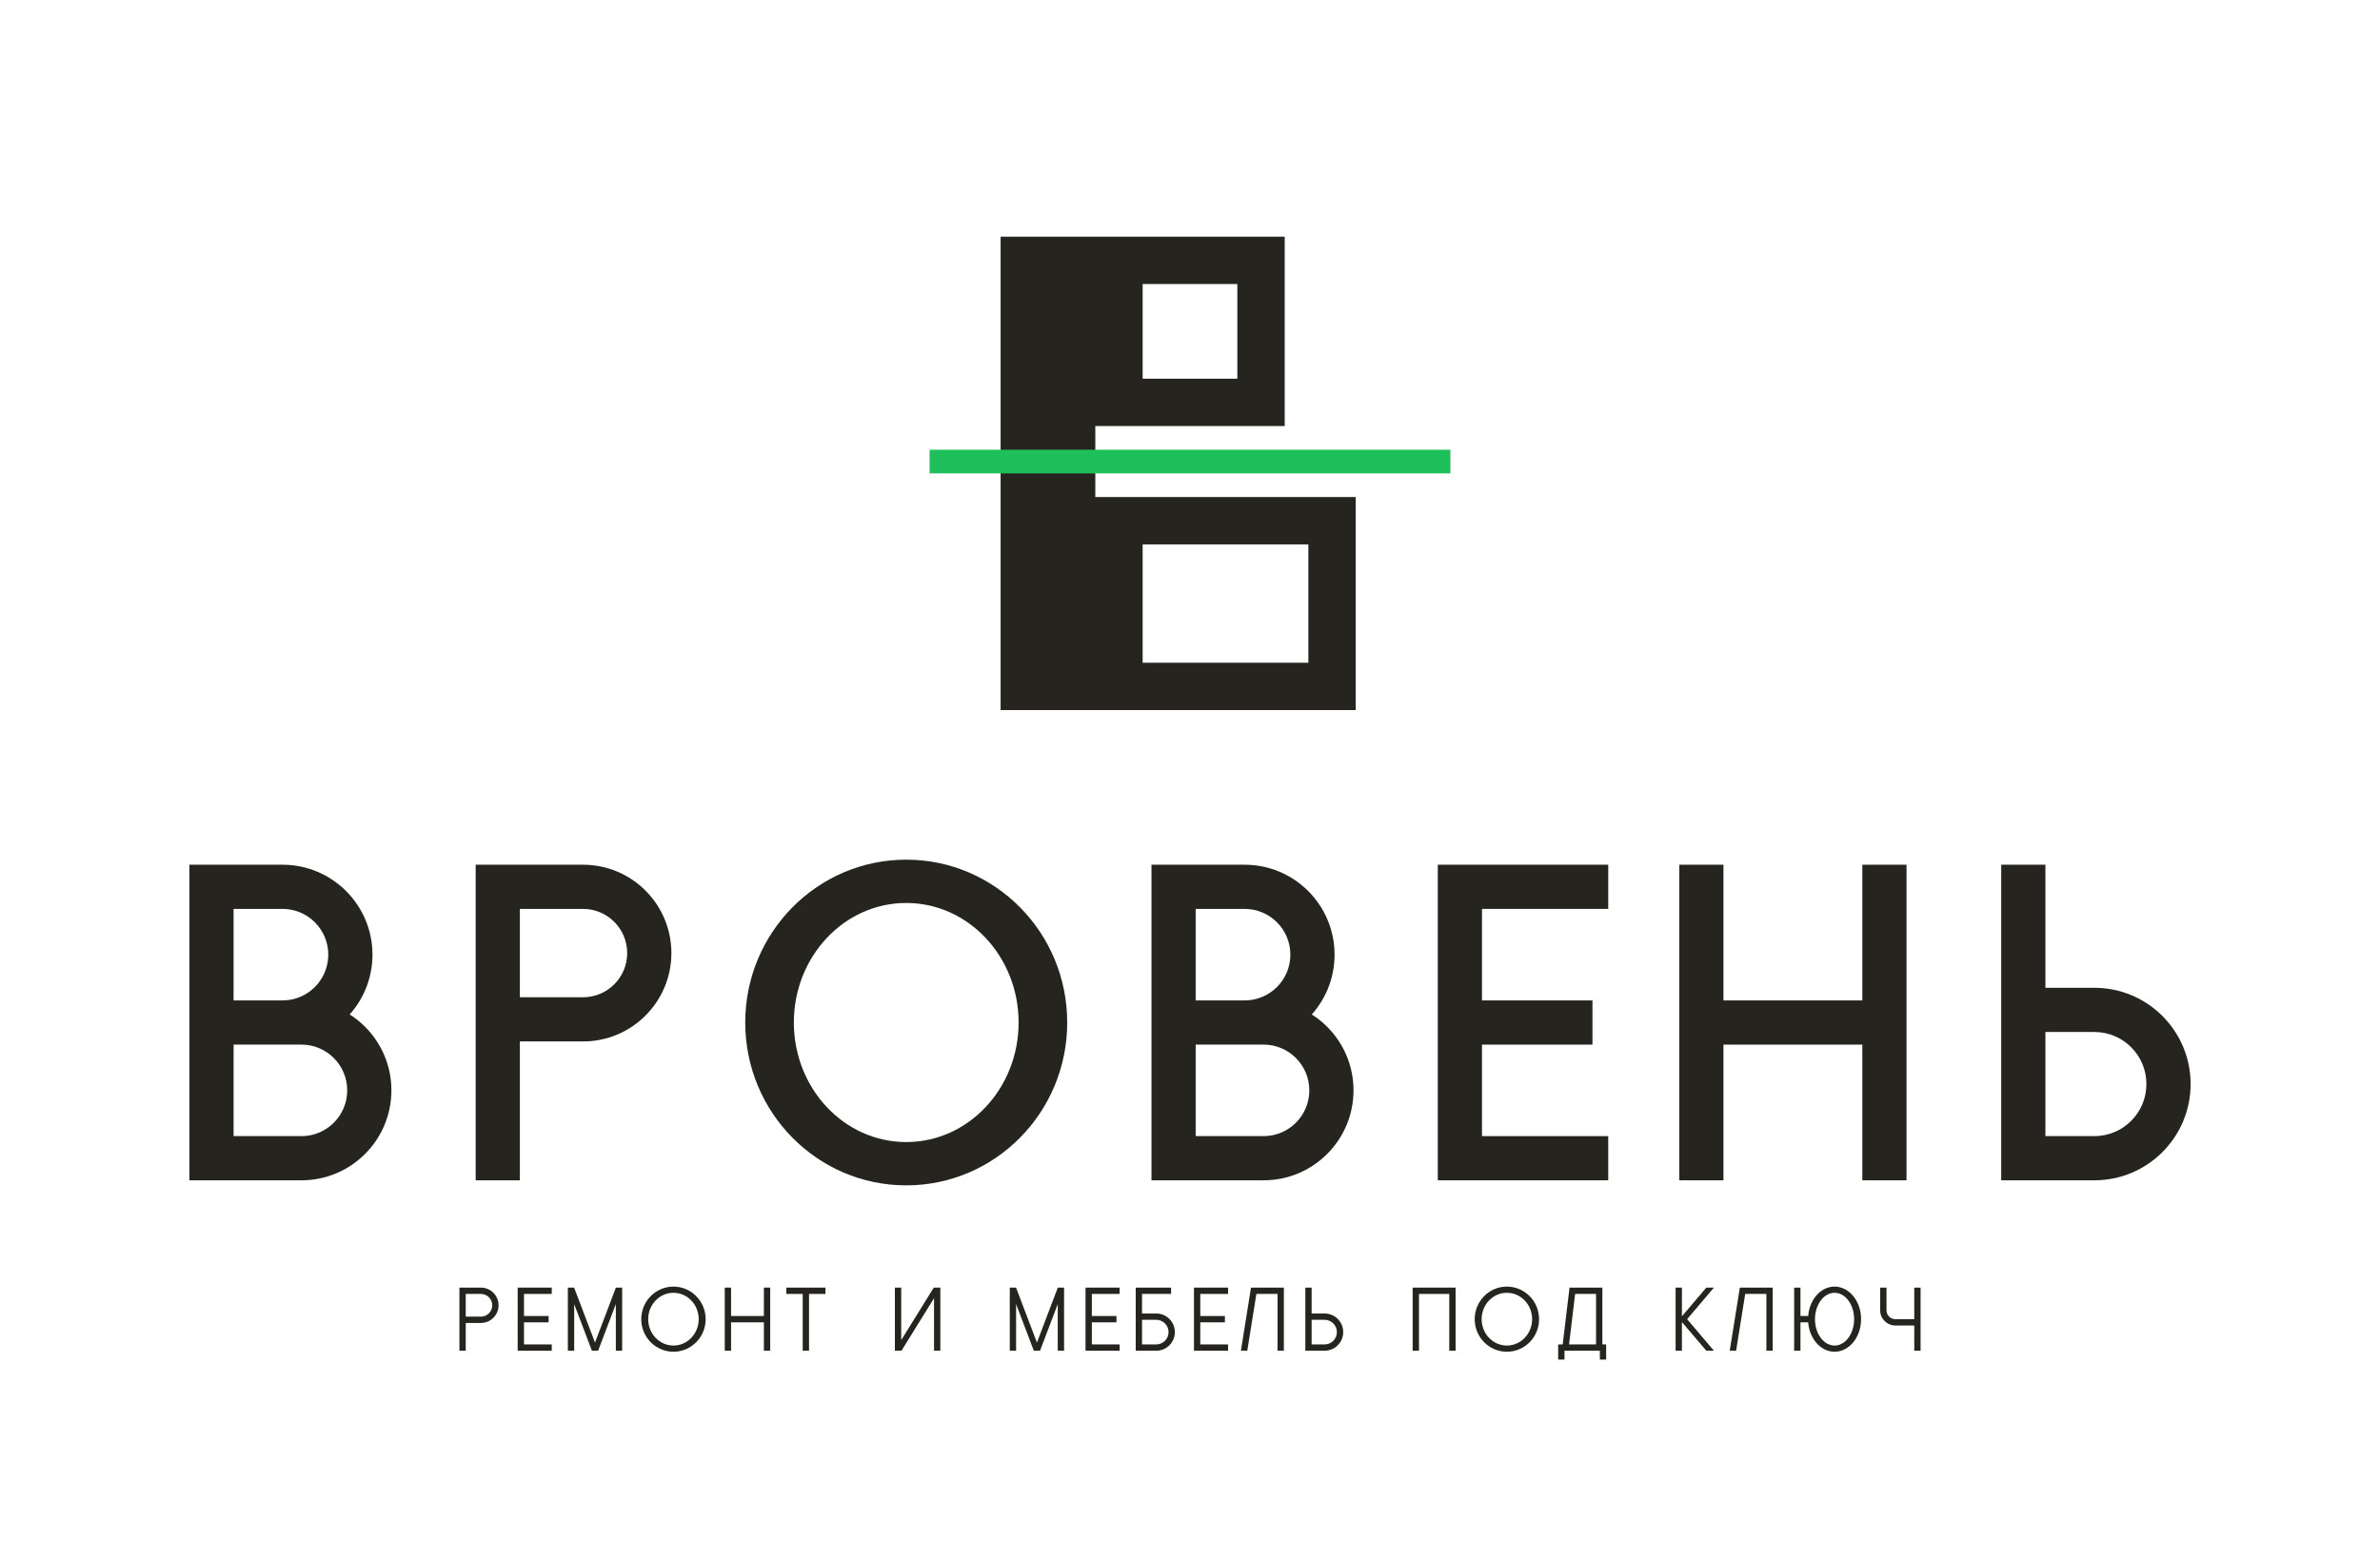
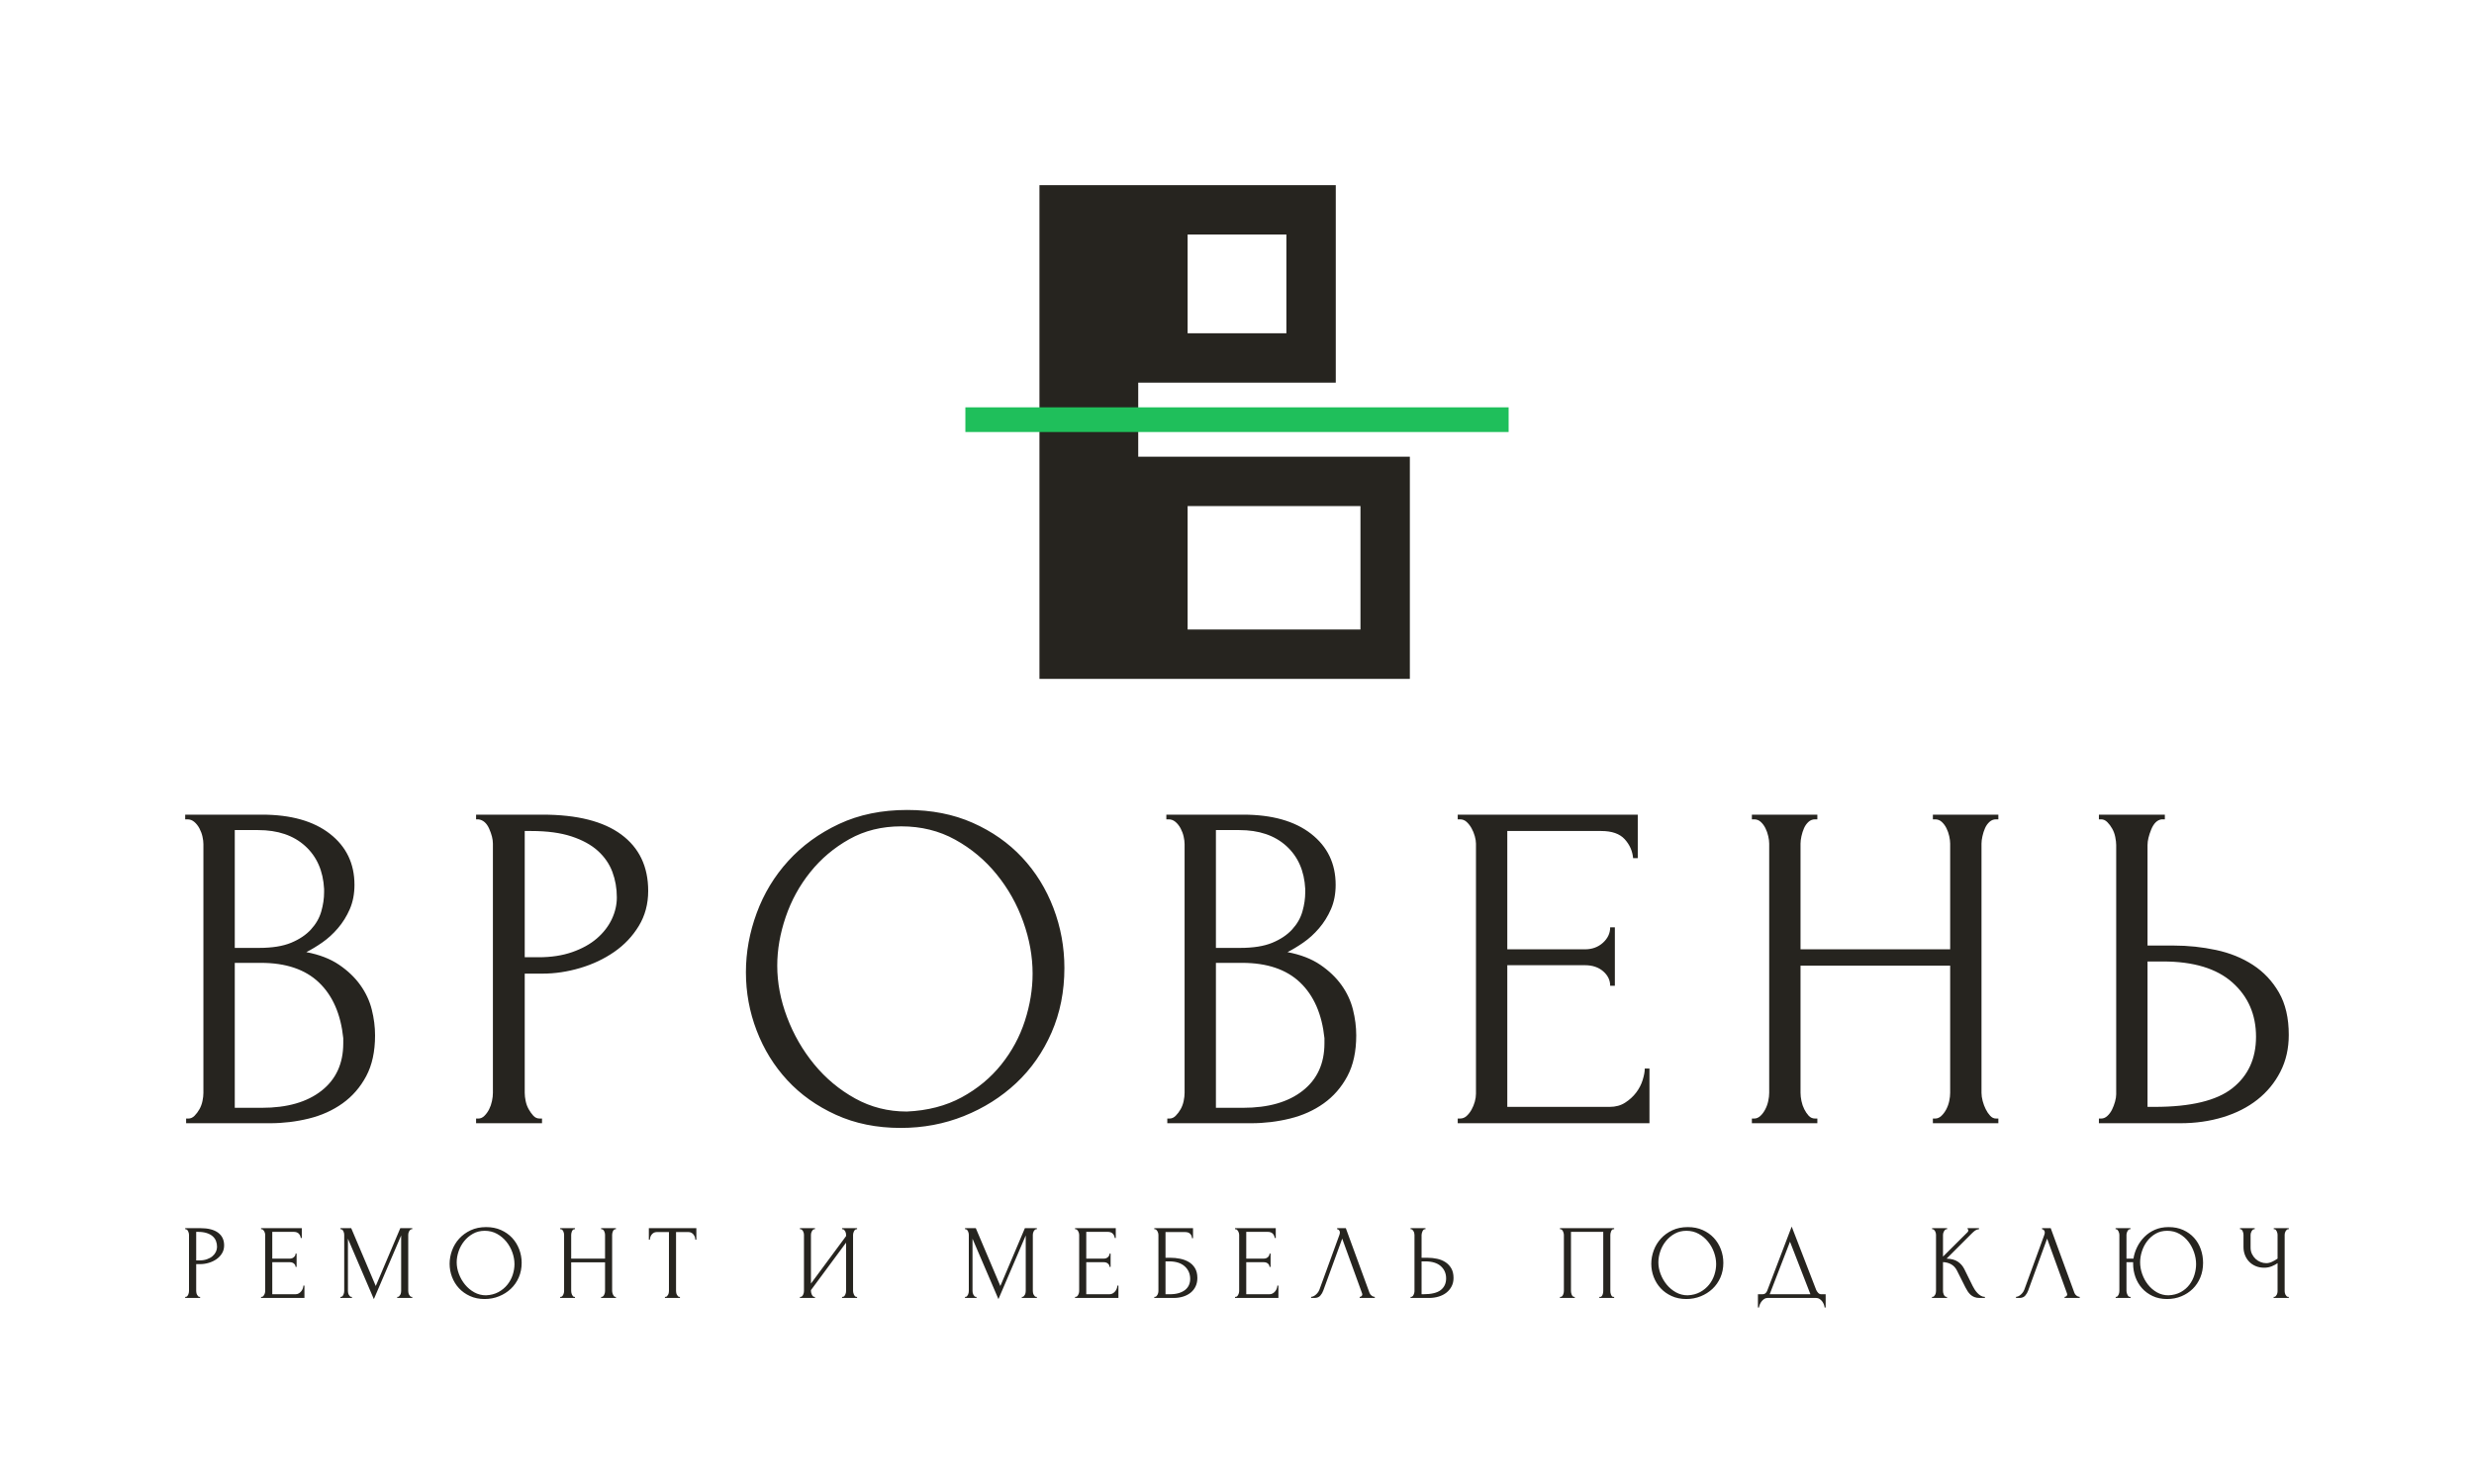
- <svg xmlns="http://www.w3.org/2000/svg" viewBox="0 0 754 488" width="754" height="488" role="img" aria-label="ВРОВЕНЬ">
-   <g transform="translate(287 60) scale(7.5)">
+ <svg xmlns="http://www.w3.org/2000/svg" viewBox="0 0 801.52 480.62" width="801.52" height="480.62" role="img" aria-label="ВРОВЕНЬ">
+   <g transform="translate(304.76 44) scale(8)">
    <path fill="#26241F" fill-rule="evenodd" d="M4 2H8V22H4ZM8 2H16V10H8ZM10 4V8H14V4ZM8 13H19V22H8ZM10 15V20H17V15Z" />
    <path fill="#1FBF5B" d="M1 11H23V12H1Z" />
  </g>
-   <g transform="translate(60 274) scale(1)" fill="#26241F">
-     <path transform="translate(0 0)" d="M0 0H14V100H0ZM0 0H29.5A28.5 28.5 0 0 1 29.5 57H0ZM14 14V43H29.5A14.5 14.5 0 0 0 29.5 14ZM0 43H35.5A28.5 28.5 0 0 1 35.5 100H0ZM14 57V86H35.5A14.5 14.5 0 0 0 35.5 57Z" />
-     <path transform="translate(90.7 0)" d="M0 0H14V100H0ZM0 0H34A28 28 0 0 1 34 56H0ZM14 14V42H34A14 14 0 0 0 34 14Z" />
-     <path transform="translate(176.1 0)" d="M0 50A51 51.6 0 1 1 102 50A51 51.6 0 1 1 0 50ZM15.4 50A35.6 37.88 0 1 0 86.6 50A35.6 37.88 0 1 0 15.4 50Z" />
-     <path transform="translate(304.8 0)" d="M0 0H14V100H0ZM0 0H29.5A28.5 28.5 0 0 1 29.5 57H0ZM14 14V43H29.5A14.5 14.5 0 0 0 29.5 14ZM0 43H35.5A28.5 28.5 0 0 1 35.5 100H0ZM14 57V86H35.5A14.5 14.5 0 0 0 35.5 57Z" />
-     <path transform="translate(395.5 0)" d="M0 0H14V100H0ZM0 0H54V14H0ZM0 43H49V57H0ZM0 86H54V100H0Z" />
-     <path transform="translate(472 0)" d="M0 0H14V100H0ZM58 0H72V100H58ZM0 43H72V57H0Z" />
-     <path transform="translate(574 0)" d="M0 0H14V100H0ZM0 39H29.5A30.5 30.5 0 0 1 29.5 100H0ZM14 53V86H29.5A16.5 16.5 0 0 0 29.5 53Z" />
+   <g transform="translate(60 264) scale(1)" fill="#26241F">
+     <path transform="translate(-6.52 0)" d="M6.82 98.48H7.58Q8.64 98.48 9.55 97.58Q10.45 96.67 11.14 95.45Q11.82 94.24 12.12 92.8Q12.42 91.36 12.42 90.15V9.55Q12.42 8.48 12.12 7.12Q11.82 5.76 11.14 4.47Q10.45 3.18 9.47 2.35Q8.48 1.52 7.27 1.52H6.52V0H31.36Q45.45 0 53.41 6.21Q61.36 12.42 61.36 22.73Q61.36 27.12 59.85 30.61Q58.33 34.09 55.98 36.82Q53.64 39.55 50.91 41.44Q48.18 43.33 45.76 44.55Q52.12 45.76 56.36 48.64Q60.61 51.52 63.26 55.23Q65.91 58.94 66.97 63.18Q68.03 67.42 68.03 71.52Q68.03 79.39 65.15 84.77Q62.27 90.15 57.5 93.56Q52.73 96.97 46.59 98.48Q40.45 100 33.94 100H6.82ZM57.73 72.42Q56.52 60.76 49.85 54.39Q43.18 48.03 31.06 48.03H22.58V95H31.36Q43.64 95 50.68 89.47Q57.73 83.94 57.73 74.09ZM51.52 24.09Q51.06 15.3 45.38 10.15Q39.7 5 30.15 5H22.58V43.18H30.45Q36.82 43.18 40.83 41.52Q44.85 39.85 47.27 37.2Q49.7 34.55 50.61 31.36Q51.52 28.18 51.52 25.15ZM100.76 0H122.27Q139.09 0 147.8 6.44Q156.52 12.88 156.52 24.7Q156.52 31.06 153.48 36.06Q150.45 41.06 145.53 44.47Q140.61 47.88 134.47 49.7Q128.33 51.52 122.27 51.52H116.52V90.15Q116.52 91.36 116.82 92.8Q117.12 94.24 117.8 95.45Q118.48 96.67 119.32 97.58Q120.15 98.48 121.36 98.48H122.12V100H100.76V98.48H101.52Q102.58 98.48 103.48 97.58Q104.39 96.67 105 95.45Q105.61 94.24 105.91 92.8Q106.21 91.36 106.21 90.15V9.39Q106.21 7.27 105 4.55Q103.79 1.82 101.52 1.52H100.76ZM116.52 5.3V46.21H121.06Q127.12 46.21 131.89 44.55Q136.67 42.88 139.85 40.15Q143.03 37.42 144.7 33.94Q146.36 30.45 146.36 26.82Q146.36 22.42 144.92 18.56Q143.48 14.7 140.23 11.74Q136.97 8.79 131.67 7.05Q126.36 5.3 118.64 5.3ZM240.45 -1.52Q252.27 -1.52 261.67 2.65Q271.06 6.82 277.65 13.86Q284.24 20.91 287.8 30.23Q291.36 39.55 291.36 49.7Q291.36 61.06 287.2 70.61Q283.03 80.15 275.76 86.97Q268.48 93.79 258.86 97.65Q249.24 101.52 238.33 101.52Q226.67 101.52 217.35 97.27Q208.03 93.03 201.59 86.06Q195.15 79.09 191.67 70Q188.18 60.91 188.18 51.06Q188.18 41.36 191.67 31.89Q195.15 22.42 201.89 15Q208.64 7.58 218.33 3.03Q228.03 -1.52 240.45 -1.52ZM240.3 96.21Q250.45 95.76 258.11 91.59Q265.76 87.42 270.91 80.98Q276.06 74.55 278.56 66.82Q281.06 59.09 281.06 51.52Q281.06 43.18 278.03 34.7Q275 26.21 269.39 19.32Q263.79 12.42 255.98 8.11Q248.18 3.79 238.48 3.79Q229.09 3.79 221.67 7.95Q214.24 12.12 209.02 18.64Q203.79 25.15 201.06 33.18Q198.33 41.21 198.33 48.94Q198.33 57.27 201.52 65.68Q204.7 74.09 210.3 80.91Q215.91 87.73 223.56 91.97Q231.21 96.21 240.3 96.21ZM324.7 98.48H325.45Q326.52 98.48 327.42 97.58Q328.33 96.67 329.02 95.45Q329.7 94.24 330 92.8Q330.3 91.36 330.3 90.15V9.55Q330.3 8.48 330 7.12Q329.7 5.76 329.02 4.47Q328.33 3.18 327.35 2.35Q326.36 1.52 325.15 1.52H324.39V0H349.24Q363.33 0 371.29 6.21Q379.24 12.42 379.24 22.73Q379.24 27.12 377.73 30.61Q376.21 34.09 373.86 36.82Q371.52 39.55 368.79 41.44Q366.06 43.33 363.64 44.55Q370 45.76 374.24 48.64Q378.48 51.52 381.14 55.23Q383.79 58.94 384.85 63.18Q385.91 67.42 385.91 71.52Q385.91 79.39 383.03 84.77Q380.15 90.15 375.38 93.56Q370.61 96.97 364.47 98.48Q358.33 100 351.82 100H324.7ZM375.61 72.42Q374.39 60.76 367.73 54.39Q361.06 48.03 348.94 48.03H340.45V95H349.24Q361.52 95 368.56 89.47Q375.61 83.94 375.61 74.09ZM369.39 24.09Q368.94 15.3 363.26 10.15Q357.58 5 348.03 5H340.45V43.18H348.33Q354.7 43.18 358.71 41.52Q362.73 39.85 365.15 37.2Q367.58 34.55 368.48 31.36Q369.39 28.18 369.39 25.15ZM418.79 98.48H419.55Q420.76 98.48 421.67 97.65Q422.58 96.82 423.26 95.61Q423.94 94.39 424.32 93.03Q424.7 91.67 424.7 90.45V9.39Q424.7 8.33 424.32 6.97Q423.94 5.61 423.26 4.39Q422.58 3.18 421.67 2.35Q420.76 1.52 419.55 1.52H418.79V0H477.12V14.09H475.61Q475.3 10.61 472.88 7.95Q470.45 5.3 465.3 5.3H434.85V43.64H460Q463.48 43.64 465.83 41.52Q468.18 39.39 468.18 36.52H469.7V55.45H468.18Q468.18 52.73 465.91 50.76Q463.64 48.79 460 48.79H434.85V94.7H468.03Q470.91 94.7 473.03 93.33Q475.15 91.97 476.59 90.08Q478.03 88.18 478.71 85.98Q479.39 83.79 479.39 82.27H480.91V100H418.79ZM572.73 98.48H573.48Q574.55 98.48 575.45 97.65Q576.36 96.82 577.05 95.53Q577.73 94.24 578.03 92.8Q578.33 91.36 578.33 90.15V48.94H529.85V90.15Q529.85 91.36 530.15 92.8Q530.45 94.24 531.06 95.45Q531.67 96.67 532.5 97.58Q533.33 98.48 534.55 98.48H535.3V100H514.09V98.48H514.85Q515.91 98.48 516.82 97.65Q517.73 96.82 518.41 95.53Q519.09 94.24 519.39 92.8Q519.7 91.36 519.7 90.15V9.39Q519.7 8.33 519.39 6.97Q519.09 5.61 518.48 4.39Q517.88 3.18 516.97 2.35Q516.06 1.52 514.85 1.52H514.09V0H535.3V1.52H534.55Q533.33 1.52 532.42 2.35Q531.52 3.18 530.98 4.39Q530.45 5.61 530.15 6.97Q529.85 8.33 529.85 9.39V43.64H578.33V9.39Q578.33 8.33 578.03 6.97Q577.73 5.61 577.12 4.39Q576.52 3.18 575.61 2.35Q574.7 1.52 573.48 1.52H572.73V0H593.94V1.52H593.18Q591.97 1.52 591.06 2.35Q590.15 3.18 589.62 4.39Q589.09 5.61 588.79 6.97Q588.48 8.33 588.48 9.39V90.15Q588.48 91.36 588.86 92.8Q589.24 94.24 589.85 95.45Q590.45 96.67 591.29 97.58Q592.12 98.48 593.18 98.48H593.94V100H572.73ZM626.52 98.48H627.27Q628.33 98.48 629.24 97.65Q630.15 96.82 630.76 95.61Q631.36 94.39 631.74 93.03Q632.12 91.67 632.12 90.61V9.85Q632.12 8.79 631.82 7.27Q631.52 5.76 630.83 4.55Q630.15 3.33 629.24 2.42Q628.33 1.52 627.27 1.52H626.52V0H647.88V1.52H646.82Q644.7 1.82 643.48 4.77Q642.27 7.73 642.27 9.85V42.42H650.76Q657.73 42.42 664.47 43.86Q671.21 45.3 676.44 48.71Q681.67 52.12 684.85 57.65Q688.03 63.18 688.03 71.36Q688.03 78.03 685.3 83.33Q682.58 88.64 677.88 92.35Q673.18 96.06 666.74 98.03Q660.3 100 652.88 100H626.52ZM644.55 94.7Q662.12 94.7 669.77 88.64Q677.42 82.58 677.42 71.97Q677.42 61.21 669.77 54.39Q662.12 47.58 647.27 47.58H642.27V94.7Z" />
  </g>
-   <g transform="translate(145.55 408) scale(0.2)" fill="#26241F">
-     <path transform="translate(0 0)" d="M0 0H10V100H0ZM0 0H34A28 28 0 0 1 34 56H0ZM10 10V46H34A18 18 0 0 0 34 10Z" />
-     <path transform="translate(92.26 0)" d="M0 0H10V100H0ZM0 0H54V10H0ZM0 45H49V55H0ZM0 90H54V100H0Z" />
-     <path transform="translate(171.76 0)" d="M0 0H10V100H0ZM76 0H86V100H76ZM0.08 0L9.92 0L47.92 100L38.08 100ZM76.08 0L85.92 0L47.92 100L38.08 100Z" />
-     <path transform="translate(288.02 0)" d="M0 50A51 51.6 0 1 1 102 50A51 51.6 0 1 1 0 50ZM11 50A40 41.8 0 1 0 91 50A40 41.8 0 1 0 11 50Z" />
-     <path transform="translate(420.28 0)" d="M0 0H10V100H0ZM62 0H72V100H62ZM0 45H72V55H0Z" />
-     <path transform="translate(517.78 0)" d="M0 0H62V10H0ZM26 0H36V100H26Z" />
-     <path transform="translate(689.78 0)" d="M0 0H10V100H0ZM62 0H72V100H62ZM61.59 0L72.41 0L10.41 100L-0.41 100Z" />
-     <path transform="translate(871.78 0)" d="M0 0H10V100H0ZM76 0H86V100H76ZM0.08 0L9.92 0L47.92 100L38.08 100ZM76.08 0L85.92 0L47.92 100L38.08 100Z" />
-     <path transform="translate(991.78 0)" d="M0 0H10V100H0ZM0 0H54V10H0ZM0 45H49V55H0ZM0 90H54V100H0Z" />
-     <path transform="translate(1071.28 0)" d="M0 0H10V100H0ZM0 0H56V10H0ZM0 41H32.5A29.5 29.5 0 0 1 32.5 100H0ZM10 51V90H32.5A19.5 19.5 0 0 0 32.5 51Z" />
-     <path transform="translate(1163.54 0)" d="M0 0H10V100H0ZM0 0H54V10H0ZM0 45H49V55H0ZM0 90H54V100H0Z" />
-     <path transform="translate(1237.94 0)" d="M58 0H68V100H58ZM16 0H68V10H16ZM15.94 0L26.06 0L10.06 100L-0.06 100Z" />
-     <path transform="translate(1339.94 0)" d="M0 0H10V100H0ZM0 41H30.5A29.5 29.5 0 0 1 30.5 100H0ZM10 51V90H30.5A19.5 19.5 0 0 0 30.5 51Z" />
-     <path transform="translate(1509.94 0)" d="M0 0H10V100H0ZM58 0H68V100H58ZM0 0H68V10H0Z" />
-     <path transform="translate(1608.2 0)" d="M0 50A51 51.6 0 1 1 102 50A51 51.6 0 1 1 0 50ZM11 50A40 41.8 0 1 0 91 50A40 41.8 0 1 0 11 50Z" />
-     <path transform="translate(1740.46 0)" d="M60 0H70V100H60ZM18 0H70V10H18ZM17.96 0L28.04 0L16.04 100L5.96 100ZM0 90H76V100H0ZM0 100H10V114H0ZM66 100H76V114H66Z" />
-     <path transform="translate(1926.46 0)" d="M0 0H10V100H0ZM48.64 0L60.71 0L18.23 50L6.16 50ZM6.16 50L18.23 50L60.71 100L48.64 100Z" />
-     <path transform="translate(2012.26 0)" d="M58 0H68V100H58ZM16 0H68V10H16ZM15.94 0L26.06 0L10.06 100L-0.06 100Z" />
-     <path transform="translate(2114.26 0)" d="M0 0H10V100H0ZM0 45H32V55H0ZM22 50A42 51.6 0 1 1 106 50A42 51.6 0 1 1 22 50ZM33 50A31 41.8 0 1 0 95 50A31 41.8 0 1 0 33 50Z" />
-     <path transform="translate(2250.52 0)" d="M0 0H10V36A14 14 0 0 0 24 50H54V60H24A24 24 0 0 1 0 36ZM54 0H64V100H54Z" />
+   <g transform="translate(60 398) scale(0.226246)" fill="#26241F">
+     <path transform="translate(-6.67 0)" d="M6.67 0H28.18Q45 0 53.71 6.44Q62.42 12.88 62.42 24.7Q62.42 31.06 59.39 36.06Q56.36 41.06 51.44 44.47Q46.52 47.88 40.38 49.7Q34.24 51.52 28.18 51.52H22.42V90.15Q22.42 91.36 22.73 92.8Q23.03 94.24 23.71 95.45Q24.39 96.67 25.23 97.58Q26.06 98.48 27.27 98.48H28.03V100H6.67V98.48H7.42Q8.48 98.48 9.39 97.58Q10.3 96.67 10.91 95.45Q11.52 94.24 11.82 92.8Q12.12 91.36 12.12 90.15V9.39Q12.12 7.27 10.91 4.55Q9.7 1.82 7.42 1.52H6.67ZM22.42 5.3V46.21H26.97Q33.03 46.21 37.8 44.55Q42.58 42.88 45.76 40.15Q48.94 37.42 50.61 33.94Q52.27 30.45 52.27 26.82Q52.27 22.42 50.83 18.56Q49.39 14.7 46.14 11.74Q42.88 8.79 37.58 7.05Q32.27 5.3 24.55 5.3ZM115.3 98.48H116.06Q117.27 98.48 118.18 97.65Q119.09 96.82 119.77 95.61Q120.45 94.39 120.83 93.03Q121.21 91.67 121.21 90.45V9.39Q121.21 8.33 120.83 6.97Q120.45 5.61 119.77 4.39Q119.09 3.18 118.18 2.35Q117.27 1.52 116.06 1.52H115.3V0H173.64V14.09H172.12Q171.82 10.61 169.39 7.95Q166.97 5.3 161.82 5.3H131.36V43.64H156.52Q160 43.64 162.35 41.52Q164.7 39.39 164.7 36.52H166.21V55.45H164.7Q164.7 52.73 162.42 50.76Q160.15 48.79 156.52 48.79H131.36V94.7H164.55Q167.42 94.7 169.55 93.33Q171.67 91.97 173.11 90.08Q174.55 88.18 175.23 85.98Q175.91 83.79 175.91 82.27H177.42V100H115.3ZM310.3 98.48H311.06Q312.12 98.48 313.03 97.58Q313.94 96.67 314.62 95.45Q315.3 94.24 315.61 92.8Q315.91 91.36 315.91 90.15V10.45L276.82 101.67L239.7 15.15V90.15Q239.7 91.36 240 92.8Q240.3 94.24 240.98 95.45Q241.67 96.67 242.58 97.58Q243.48 98.48 244.7 98.48H245.45V100H228.94V98.48H229.7Q230.76 98.48 231.67 97.58Q232.58 96.67 233.18 95.45Q233.79 94.24 234.09 92.8Q234.39 91.36 234.39 90.15V9.39Q234.39 8.33 234.09 6.97Q233.79 5.61 233.18 4.39Q232.58 3.18 231.67 2.35Q230.76 1.52 229.7 1.52H228.94V0H244.39L279.55 82.88L314.7 0H331.82V1.52H331.06Q329.85 1.52 328.94 2.35Q328.03 3.18 327.35 4.39Q326.67 5.61 326.36 6.97Q326.06 8.33 326.06 9.39V90.15Q326.06 91.36 326.36 92.8Q326.67 94.24 327.35 95.45Q328.03 96.67 328.94 97.58Q329.85 98.48 331.06 98.48H331.82V100H310.3ZM437.58 -1.52Q449.39 -1.52 458.79 2.65Q468.18 6.82 474.77 13.86Q481.36 20.91 484.92 30.23Q488.48 39.55 488.48 49.7Q488.48 61.06 484.32 70.61Q480.15 80.15 472.88 86.97Q465.61 93.79 455.98 97.65Q446.36 101.52 435.45 101.52Q423.79 101.52 414.47 97.27Q405.15 93.03 398.71 86.06Q392.27 79.09 388.79 70Q385.3 60.91 385.3 51.06Q385.3 41.36 388.79 31.89Q392.27 22.42 399.02 15Q405.76 7.58 415.45 3.03Q425.15 -1.52 437.58 -1.52ZM437.42 96.21Q447.58 95.76 455.23 91.59Q462.88 87.42 468.03 80.98Q473.18 74.55 475.68 66.82Q478.18 59.09 478.18 51.52Q478.18 43.18 475.15 34.7Q472.12 26.21 466.52 19.32Q460.91 12.42 453.11 8.11Q445.3 3.79 435.61 3.79Q426.21 3.79 418.79 7.95Q411.36 12.12 406.14 18.64Q400.91 25.15 398.18 33.18Q395.45 41.21 395.45 48.94Q395.45 57.27 398.64 65.68Q401.82 74.09 407.42 80.91Q413.03 87.73 420.68 91.97Q428.33 96.21 437.42 96.21ZM602.27 98.48H603.03Q604.09 98.48 605 97.65Q605.91 96.82 606.59 95.53Q607.27 94.24 607.58 92.8Q607.88 91.36 607.88 90.15V48.94H559.39V90.15Q559.39 91.36 559.7 92.8Q560 94.24 560.61 95.45Q561.21 96.67 562.05 97.58Q562.88 98.48 564.09 98.48H564.85V100H543.64V98.48H544.39Q545.45 98.48 546.36 97.65Q547.27 96.82 547.95 95.53Q548.64 94.24 548.94 92.8Q549.24 91.36 549.24 90.15V9.39Q549.24 8.33 548.94 6.97Q548.64 5.61 548.03 4.39Q547.42 3.18 546.52 2.35Q545.61 1.52 544.39 1.52H543.64V0H564.85V1.52H564.09Q562.88 1.52 561.97 2.35Q561.06 3.18 560.53 4.39Q560 5.61 559.7 6.97Q559.39 8.33 559.39 9.39V43.64H607.88V9.39Q607.88 8.33 607.58 6.97Q607.27 5.61 606.67 4.39Q606.06 3.18 605.15 2.35Q604.24 1.52 603.03 1.52H602.27V0H623.48V1.52H622.73Q621.52 1.52 620.61 2.35Q619.7 3.18 619.17 4.39Q618.64 5.61 618.33 6.97Q618.03 8.33 618.03 9.39V90.15Q618.03 91.36 618.41 92.8Q618.79 94.24 619.39 95.45Q620 96.67 620.83 97.58Q621.67 98.48 622.73 98.48H623.48V100H602.27ZM714.39 98.48H715.15V100H693.64V98.48H694.39Q695.61 98.48 696.52 97.58Q697.42 96.67 698.11 95.45Q698.79 94.24 699.09 92.8Q699.39 91.36 699.39 90.15V5.61H681.82Q679.39 5.61 677.58 6.67Q675.76 7.73 674.55 9.32Q673.33 10.91 672.73 12.8Q672.12 14.7 672.12 16.52H670.61V0H738.64V16.52H737.12Q737.12 14.7 736.52 12.8Q735.91 10.91 734.7 9.32Q733.48 7.73 731.67 6.67Q729.85 5.61 727.42 5.61H709.55V90.15Q709.55 91.36 709.85 92.8Q710.15 94.24 710.83 95.45Q711.52 96.67 712.35 97.58Q713.18 98.48 714.39 98.48ZM947.27 98.48H948.03Q949.24 98.48 950.15 97.65Q951.06 96.82 951.74 95.53Q952.42 94.24 952.73 92.8Q953.03 91.36 953.03 90.15V20.76L902.73 88.79V90.15Q902.73 91.36 903.11 92.8Q903.48 94.24 904.09 95.45Q904.7 96.67 905.61 97.58Q906.52 98.48 907.73 98.48H908.48V100H886.97V98.48H887.73Q888.94 98.48 889.85 97.65Q890.76 96.82 891.44 95.53Q892.12 94.24 892.42 92.8Q892.73 91.36 892.73 90.15V9.39Q892.73 8.33 892.42 6.97Q892.12 5.61 891.44 4.39Q890.76 3.18 889.85 2.35Q888.94 1.52 887.73 1.52H886.97V0H908.48V1.52H907.27Q906.21 1.67 905.38 2.58Q904.55 3.48 903.94 4.62Q903.33 5.76 903.03 7.05Q902.73 8.33 902.73 9.39V79.39L953.03 11.36V9.39Q953.03 8.33 952.73 6.97Q952.42 5.61 951.74 4.39Q951.06 3.18 950.15 2.35Q949.24 1.52 948.03 1.52H947.27V0H968.79V1.52H968.03Q966.82 1.52 965.91 2.35Q965 3.18 964.39 4.39Q963.79 5.61 963.41 6.97Q963.03 8.33 963.03 9.39V90.15Q963.03 91.36 963.41 92.73Q963.79 94.09 964.39 95.38Q965 96.67 965.91 97.58Q966.82 98.48 968.03 98.48H968.79V100H947.27ZM1204.7 98.48H1205.45Q1206.52 98.48 1207.42 97.58Q1208.33 96.67 1209.02 95.45Q1209.7 94.24 1210 92.8Q1210.3 91.36 1210.3 90.15V10.45L1171.21 101.67L1134.09 15.15V90.15Q1134.09 91.36 1134.39 92.8Q1134.7 94.24 1135.38 95.45Q1136.06 96.67 1136.97 97.58Q1137.88 98.48 1139.09 98.48H1139.85V100H1123.33V98.48H1124.09Q1125.15 98.48 1126.06 97.58Q1126.97 96.67 1127.58 95.45Q1128.18 94.24 1128.48 92.8Q1128.79 91.36 1128.79 90.15V9.39Q1128.79 8.33 1128.48 6.97Q1128.18 5.61 1127.58 4.39Q1126.97 3.18 1126.06 2.35Q1125.15 1.52 1124.09 1.52H1123.33V0H1138.79L1173.94 82.88L1209.09 0H1226.21V1.52H1225.45Q1224.24 1.52 1223.33 2.35Q1222.42 3.18 1221.74 4.39Q1221.06 5.61 1220.76 6.97Q1220.45 8.33 1220.45 9.39V90.15Q1220.45 91.36 1220.76 92.8Q1221.06 94.24 1221.74 95.45Q1222.42 96.67 1223.33 97.58Q1224.24 98.48 1225.45 98.48H1226.21V100H1204.7ZM1280.91 98.48H1281.67Q1282.88 98.48 1283.79 97.65Q1284.7 96.82 1285.38 95.61Q1286.06 94.39 1286.44 93.03Q1286.82 91.67 1286.82 90.45V9.39Q1286.82 8.33 1286.44 6.97Q1286.06 5.61 1285.38 4.39Q1284.7 3.18 1283.79 2.35Q1282.88 1.52 1281.67 1.52H1280.91V0H1339.24V14.09H1337.73Q1337.42 10.61 1335 7.95Q1332.58 5.3 1327.42 5.3H1296.97V43.64H1322.12Q1325.61 43.64 1327.95 41.52Q1330.3 39.39 1330.3 36.52H1331.82V55.45H1330.3Q1330.3 52.73 1328.03 50.76Q1325.76 48.79 1322.12 48.79H1296.97V94.7H1330.15Q1333.03 94.7 1335.15 93.33Q1337.27 91.97 1338.71 90.08Q1340.15 88.18 1340.83 85.98Q1341.52 83.79 1341.52 82.27H1343.03V100H1280.91ZM1394.39 98.48H1395.15Q1396.36 98.48 1397.27 97.65Q1398.18 96.82 1398.86 95.61Q1399.55 94.39 1399.92 93.03Q1400.3 91.67 1400.3 90.45V9.39Q1400.3 8.33 1399.92 6.97Q1399.55 5.61 1398.86 4.39Q1398.18 3.18 1397.27 2.35Q1396.36 1.52 1395.15 1.52H1394.39V0H1449.85V14.39H1448.33Q1448.33 10.91 1445.91 8.26Q1443.48 5.61 1438.48 5.61H1410.45V42.42H1417.42Q1424.39 42.42 1431.29 43.79Q1438.18 45.15 1443.71 48.41Q1449.24 51.67 1452.65 57.27Q1456.06 62.88 1456.06 71.36Q1456.06 78.03 1453.56 83.33Q1451.06 88.64 1446.52 92.35Q1441.97 96.06 1435.68 98.03Q1429.39 100 1421.97 100H1394.39ZM1416.36 94.7Q1423.94 94.7 1429.47 93.03Q1435 91.36 1438.64 88.41Q1442.27 85.45 1444.02 81.44Q1445.76 77.42 1445.76 72.73Q1445.76 61.67 1437.88 54.62Q1430 47.58 1415.45 47.58H1410.45V94.7ZM1510 98.48H1510.76Q1511.97 98.48 1512.88 97.65Q1513.79 96.82 1514.47 95.61Q1515.15 94.39 1515.53 93.03Q1515.91 91.67 1515.91 90.45V9.39Q1515.91 8.33 1515.53 6.97Q1515.15 5.61 1514.47 4.39Q1513.79 3.18 1512.88 2.35Q1511.97 1.52 1510.76 1.52H1510V0H1568.33V14.09H1566.82Q1566.52 10.61 1564.09 7.95Q1561.67 5.3 1556.52 5.3H1526.06V43.64H1551.21Q1554.7 43.64 1557.05 41.52Q1559.39 39.39 1559.39 36.52H1560.91V55.45H1559.39Q1559.39 52.73 1557.12 50.76Q1554.85 48.79 1551.21 48.79H1526.06V94.7H1559.24Q1562.12 94.7 1564.24 93.33Q1566.36 91.97 1567.8 90.08Q1569.24 88.18 1569.92 85.98Q1570.61 83.79 1570.61 82.27H1572.12V100H1510ZM1636.36 89.39Q1635 93.33 1632.12 96.67Q1629.24 100 1623.64 100H1618.94V98.48Q1619.85 98.48 1621.36 97.95Q1622.88 97.42 1624.55 96.21Q1626.21 95 1627.88 93.11Q1629.55 91.21 1630.76 88.33L1659.39 9.85Q1660.15 7.58 1660.15 6.36Q1660.15 4.09 1658.86 2.8Q1657.58 1.52 1656.21 1.52V0H1668.64L1702.58 92.73Q1703.33 94.85 1705.45 96.59Q1707.58 98.33 1710.15 98.48V100H1688.48V98.48Q1689.7 98.48 1690.98 97.5Q1692.27 96.52 1692.27 94.85Q1692.27 94.39 1691.97 93.48L1663.48 15ZM1761.36 98.48H1762.12Q1763.18 98.48 1764.09 97.65Q1765 96.82 1765.61 95.61Q1766.21 94.39 1766.59 93.03Q1766.97 91.67 1766.97 90.61V9.85Q1766.97 8.79 1766.67 7.27Q1766.36 5.76 1765.68 4.55Q1765 3.33 1764.09 2.42Q1763.18 1.52 1762.12 1.52H1761.36V0H1782.73V1.52H1781.67Q1779.55 1.82 1778.33 4.77Q1777.12 7.73 1777.12 9.85V42.42H1785.61Q1792.58 42.42 1799.32 43.86Q1806.06 45.3 1811.29 48.71Q1816.52 52.12 1819.7 57.65Q1822.88 63.18 1822.88 71.36Q1822.88 78.03 1820.15 83.33Q1817.42 88.64 1812.73 92.35Q1808.03 96.06 1801.59 98.03Q1795.15 100 1787.73 100H1761.36ZM1779.39 94.7Q1796.97 94.7 1804.62 88.64Q1812.27 82.58 1812.27 71.97Q1812.27 61.21 1804.62 54.39Q1796.97 47.58 1782.12 47.58H1777.12V94.7ZM1975.3 98.48H1976.06Q1977.27 98.48 1978.18 97.65Q1979.09 96.82 1979.7 95.53Q1980.3 94.24 1980.61 92.8Q1980.91 91.36 1980.91 90.15V9.39Q1980.91 8.33 1980.53 6.97Q1980.15 5.61 1979.55 4.39Q1978.94 3.18 1978.03 2.35Q1977.12 1.52 1976.06 1.52H1975.3V0H2052.88V1.52H2051.67Q2050.61 1.52 2049.85 2.35Q2049.09 3.18 2048.56 4.47Q2048.03 5.76 2047.73 7.12Q2047.42 8.48 2047.42 9.39V90.15Q2047.42 91.36 2047.65 92.73Q2047.88 94.09 2048.41 95.38Q2048.94 96.67 2049.77 97.58Q2050.61 98.48 2051.67 98.48H2052.88V100H2031.67V98.48H2033.03Q2034.09 98.48 2034.92 97.58Q2035.76 96.67 2036.29 95.45Q2036.82 94.24 2037.05 92.8Q2037.27 91.36 2037.27 90.15V5.3H1991.06V90.15Q1991.06 91.36 1991.36 92.8Q1991.67 94.24 1992.2 95.45Q1992.73 96.67 1993.64 97.58Q1994.55 98.48 1995.76 98.48H1996.52V100H1975.3ZM2158.33 -1.52Q2170.15 -1.52 2179.55 2.65Q2188.94 6.82 2195.53 13.86Q2202.12 20.91 2205.68 30.23Q2209.24 39.55 2209.24 49.7Q2209.24 61.06 2205.08 70.61Q2200.91 80.15 2193.64 86.97Q2186.36 93.79 2176.74 97.65Q2167.12 101.52 2156.21 101.52Q2144.55 101.52 2135.23 97.27Q2125.91 93.03 2119.47 86.06Q2113.03 79.09 2109.55 70Q2106.06 60.91 2106.06 51.06Q2106.06 41.36 2109.55 31.89Q2113.03 22.42 2119.77 15Q2126.52 7.58 2136.21 3.03Q2145.91 -1.52 2158.33 -1.52ZM2158.18 96.21Q2168.33 95.76 2175.98 91.59Q2183.64 87.42 2188.79 80.98Q2193.94 74.55 2196.44 66.82Q2198.94 59.09 2198.94 51.52Q2198.94 43.18 2195.91 34.7Q2192.88 26.21 2187.27 19.32Q2181.67 12.42 2173.86 8.11Q2166.06 3.79 2156.36 3.79Q2146.97 3.79 2139.55 7.95Q2132.12 12.12 2126.89 18.64Q2121.67 25.15 2118.94 33.18Q2116.21 41.21 2116.21 48.94Q2116.21 57.27 2119.39 65.68Q2122.58 74.09 2128.18 80.91Q2133.79 87.73 2141.44 91.97Q2149.09 96.21 2158.18 96.21ZM2355.76 94.7V113.64H2354.24Q2354.09 111.67 2353.18 109.24Q2352.27 106.82 2350.68 104.77Q2349.09 102.73 2346.97 101.36Q2344.85 100 2342.27 100H2272.42Q2269.85 100 2267.73 101.44Q2265.61 102.88 2264.02 104.92Q2262.42 106.97 2261.44 109.39Q2260.45 111.82 2260.3 113.64H2258.79V94.7H2265.45Q2270.3 94.7 2272.27 89.09L2307.12 -2.27L2342.27 88.64Q2343.33 90.91 2345.15 92.8Q2346.97 94.7 2349.39 94.7ZM2275.61 94.7H2333.94L2304.7 19.39ZM2508.03 98.48H2508.79Q2510 98.48 2510.91 97.58Q2511.82 96.67 2512.5 95.45Q2513.18 94.24 2513.48 92.8Q2513.79 91.36 2513.79 90.15V9.39Q2513.79 8.33 2513.48 6.97Q2513.18 5.61 2512.5 4.39Q2511.82 3.18 2510.91 2.35Q2510 1.52 2508.94 1.52H2508.18V0H2529.7V1.52H2528.94Q2527.73 1.52 2526.82 2.35Q2525.91 3.18 2525.23 4.39Q2524.55 5.61 2524.17 6.97Q2523.79 8.33 2523.79 9.39V40.76L2558.94 5.76Q2560.15 4.55 2560.15 2.88Q2560.15 1.52 2558.94 1.52V0H2575.3V1.52Q2572.27 1.67 2569.92 3.33Q2567.58 5 2564.85 7.73L2528.94 43.64Q2538.79 43.94 2544.85 47.88Q2550.91 51.82 2554.39 58.79L2566.36 83.03Q2567.42 85.3 2569.17 87.95Q2570.91 90.61 2573.11 92.95Q2575.3 95.3 2578.03 96.89Q2580.76 98.48 2583.79 98.48V100H2576.21Q2571.82 100 2568.64 98.71Q2565.45 97.42 2563.11 95.23Q2560.76 93.03 2559.02 90.3Q2557.27 87.58 2555.91 84.85L2543.64 60.45Q2540.76 54.85 2535.68 51.89Q2530.61 48.94 2523.79 48.64V90.15Q2523.79 91.36 2524.09 92.73Q2524.39 94.09 2525 95.38Q2525.61 96.67 2526.52 97.5Q2527.42 98.33 2528.48 98.48H2529.55V100H2508.03ZM2645.76 89.39Q2644.39 93.33 2641.52 96.67Q2638.64 100 2633.03 100H2628.33V98.48Q2629.24 98.48 2630.76 97.95Q2632.27 97.42 2633.94 96.21Q2635.61 95 2637.27 93.11Q2638.94 91.21 2640.15 88.33L2668.79 9.85Q2669.55 7.58 2669.55 6.36Q2669.55 4.09 2668.26 2.8Q2666.97 1.52 2665.61 1.52V0H2678.03L2711.97 92.73Q2712.73 94.85 2714.85 96.59Q2716.97 98.33 2719.55 98.48V100H2697.88V98.48Q2699.09 98.48 2700.38 97.5Q2701.67 96.52 2701.67 94.85Q2701.67 94.39 2701.36 93.48L2672.88 15ZM2771.06 98.48H2771.82Q2772.88 98.48 2773.71 97.58Q2774.55 96.67 2775.15 95.45Q2775.76 94.24 2776.06 92.8Q2776.36 91.36 2776.36 90.15V9.39Q2776.36 8.33 2775.98 6.97Q2775.61 5.61 2775 4.39Q2774.39 3.18 2773.56 2.35Q2772.73 1.52 2771.67 1.52H2770.91V0H2792.27V1.52H2791.06Q2790 1.67 2789.17 2.58Q2788.33 3.48 2787.73 4.7Q2787.12 5.91 2786.82 7.2Q2786.52 8.48 2786.52 9.39V43.64H2796.52Q2797.88 35 2801.89 26.89Q2805.91 18.79 2812.27 12.42Q2818.64 6.06 2827.27 2.27Q2835.91 -1.52 2846.82 -1.52Q2858.64 -1.52 2867.8 2.65Q2876.97 6.82 2883.33 13.86Q2889.7 20.91 2892.95 30.23Q2896.21 39.55 2896.21 49.7Q2896.21 61.06 2892.27 70.61Q2888.33 80.15 2881.36 86.97Q2874.39 93.79 2865 97.65Q2855.61 101.52 2844.7 101.52Q2833.03 101.52 2824.02 97.27Q2815 93.03 2808.79 86.06Q2802.58 79.09 2799.32 70Q2796.06 60.91 2796.06 51.06V48.79H2786.52V90.15Q2786.52 91.36 2786.89 92.73Q2787.27 94.09 2787.88 95.38Q2788.48 96.67 2789.39 97.58Q2790.3 98.48 2791.36 98.48H2792.42V100H2771.06ZM2846.67 96.21Q2856.82 95.76 2864.32 91.59Q2871.82 87.42 2876.67 80.98Q2881.52 74.55 2883.86 66.82Q2886.21 59.09 2886.21 51.52Q2886.21 43.18 2883.33 34.7Q2880.45 26.21 2875.15 19.32Q2869.85 12.42 2862.2 8.11Q2854.55 3.79 2844.85 3.79Q2835.45 3.79 2828.26 7.95Q2821.06 12.12 2816.14 18.64Q2811.21 25.15 2808.64 33.18Q2806.06 41.21 2806.06 48.94Q2806.06 57.27 2809.02 65.68Q2811.97 74.09 2817.35 80.91Q2822.73 87.73 2830.15 91.97Q2837.58 96.21 2846.67 96.21ZM2997.27 98.48H2998.03Q2999.09 98.48 3000 97.65Q3000.91 96.82 3001.59 95.61Q3002.27 94.39 3002.58 93.03Q3002.88 91.67 3002.88 90.45V50.15Q2999.85 52.42 2994.7 54.55Q2989.55 56.67 2983.79 56.67Q2976.97 56.67 2971.44 54.32Q2965.91 51.97 2962.05 47.88Q2958.18 43.79 2956.14 38.41Q2954.09 33.03 2954.09 26.97V9.39Q2954.09 8.33 2953.79 6.97Q2953.48 5.61 2952.95 4.39Q2952.42 3.18 2951.59 2.35Q2950.76 1.52 2949.85 1.52H2949.09V0H2970.15V1.52H2969.39Q2968.18 1.52 2967.27 2.35Q2966.36 3.18 2965.68 4.39Q2965 5.61 2964.62 6.97Q2964.24 8.33 2964.24 9.39V27.88Q2964.24 32.88 2966.21 36.97Q2968.18 41.06 2971.36 44.02Q2974.55 46.97 2978.56 48.56Q2982.58 50.15 2986.67 50.15Q2990.76 50.15 2995 48.18Q2999.24 46.21 3002.88 43.64V9.39Q3002.88 8.33 3002.58 7.05Q3002.27 5.76 3001.74 4.62Q3001.21 3.48 3000.45 2.58Q2999.7 1.67 2998.64 1.52H2997.42V0H3018.94V1.52H3017.73Q3016.67 1.67 3015.76 2.58Q3014.85 3.48 3014.24 4.62Q3013.64 5.76 3013.33 7.05Q3013.03 8.33 3013.03 9.39V90.45Q3013.03 91.52 3013.33 92.88Q3013.64 94.24 3014.24 95.38Q3014.85 96.52 3015.76 97.42Q3016.67 98.33 3017.73 98.48H3018.94V100H2997.27Z" />
  </g>
</svg>
